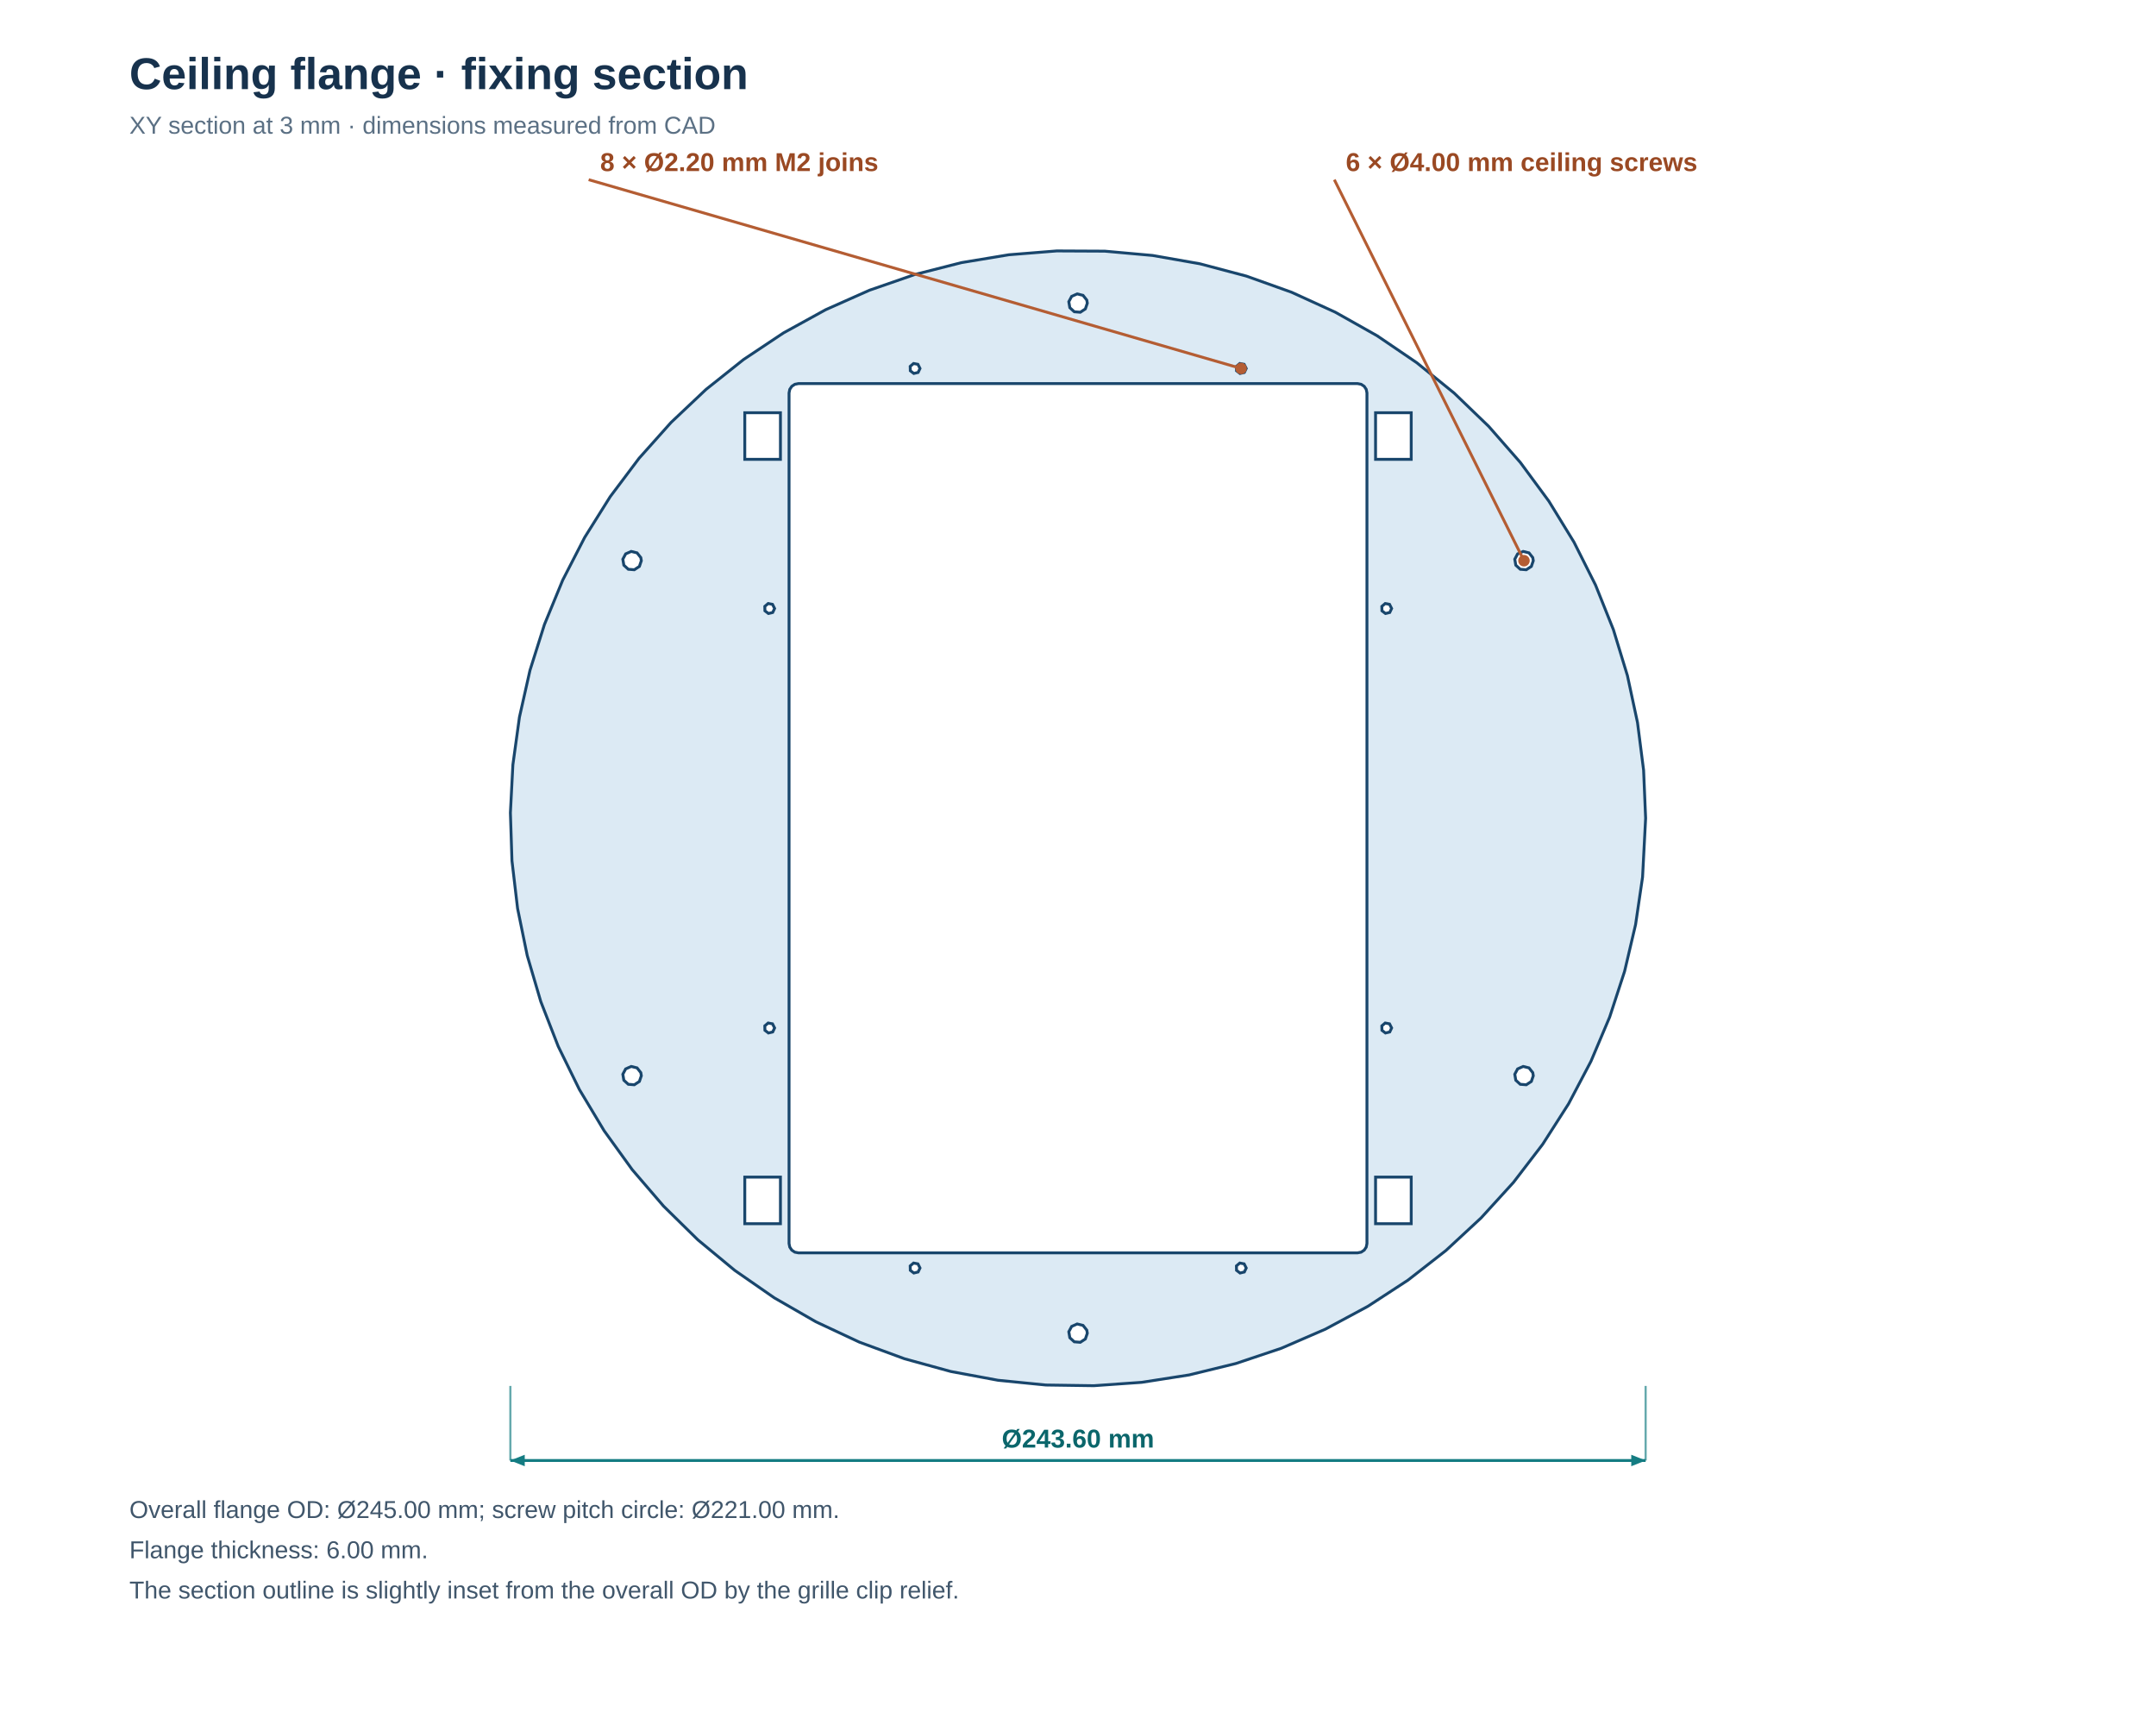
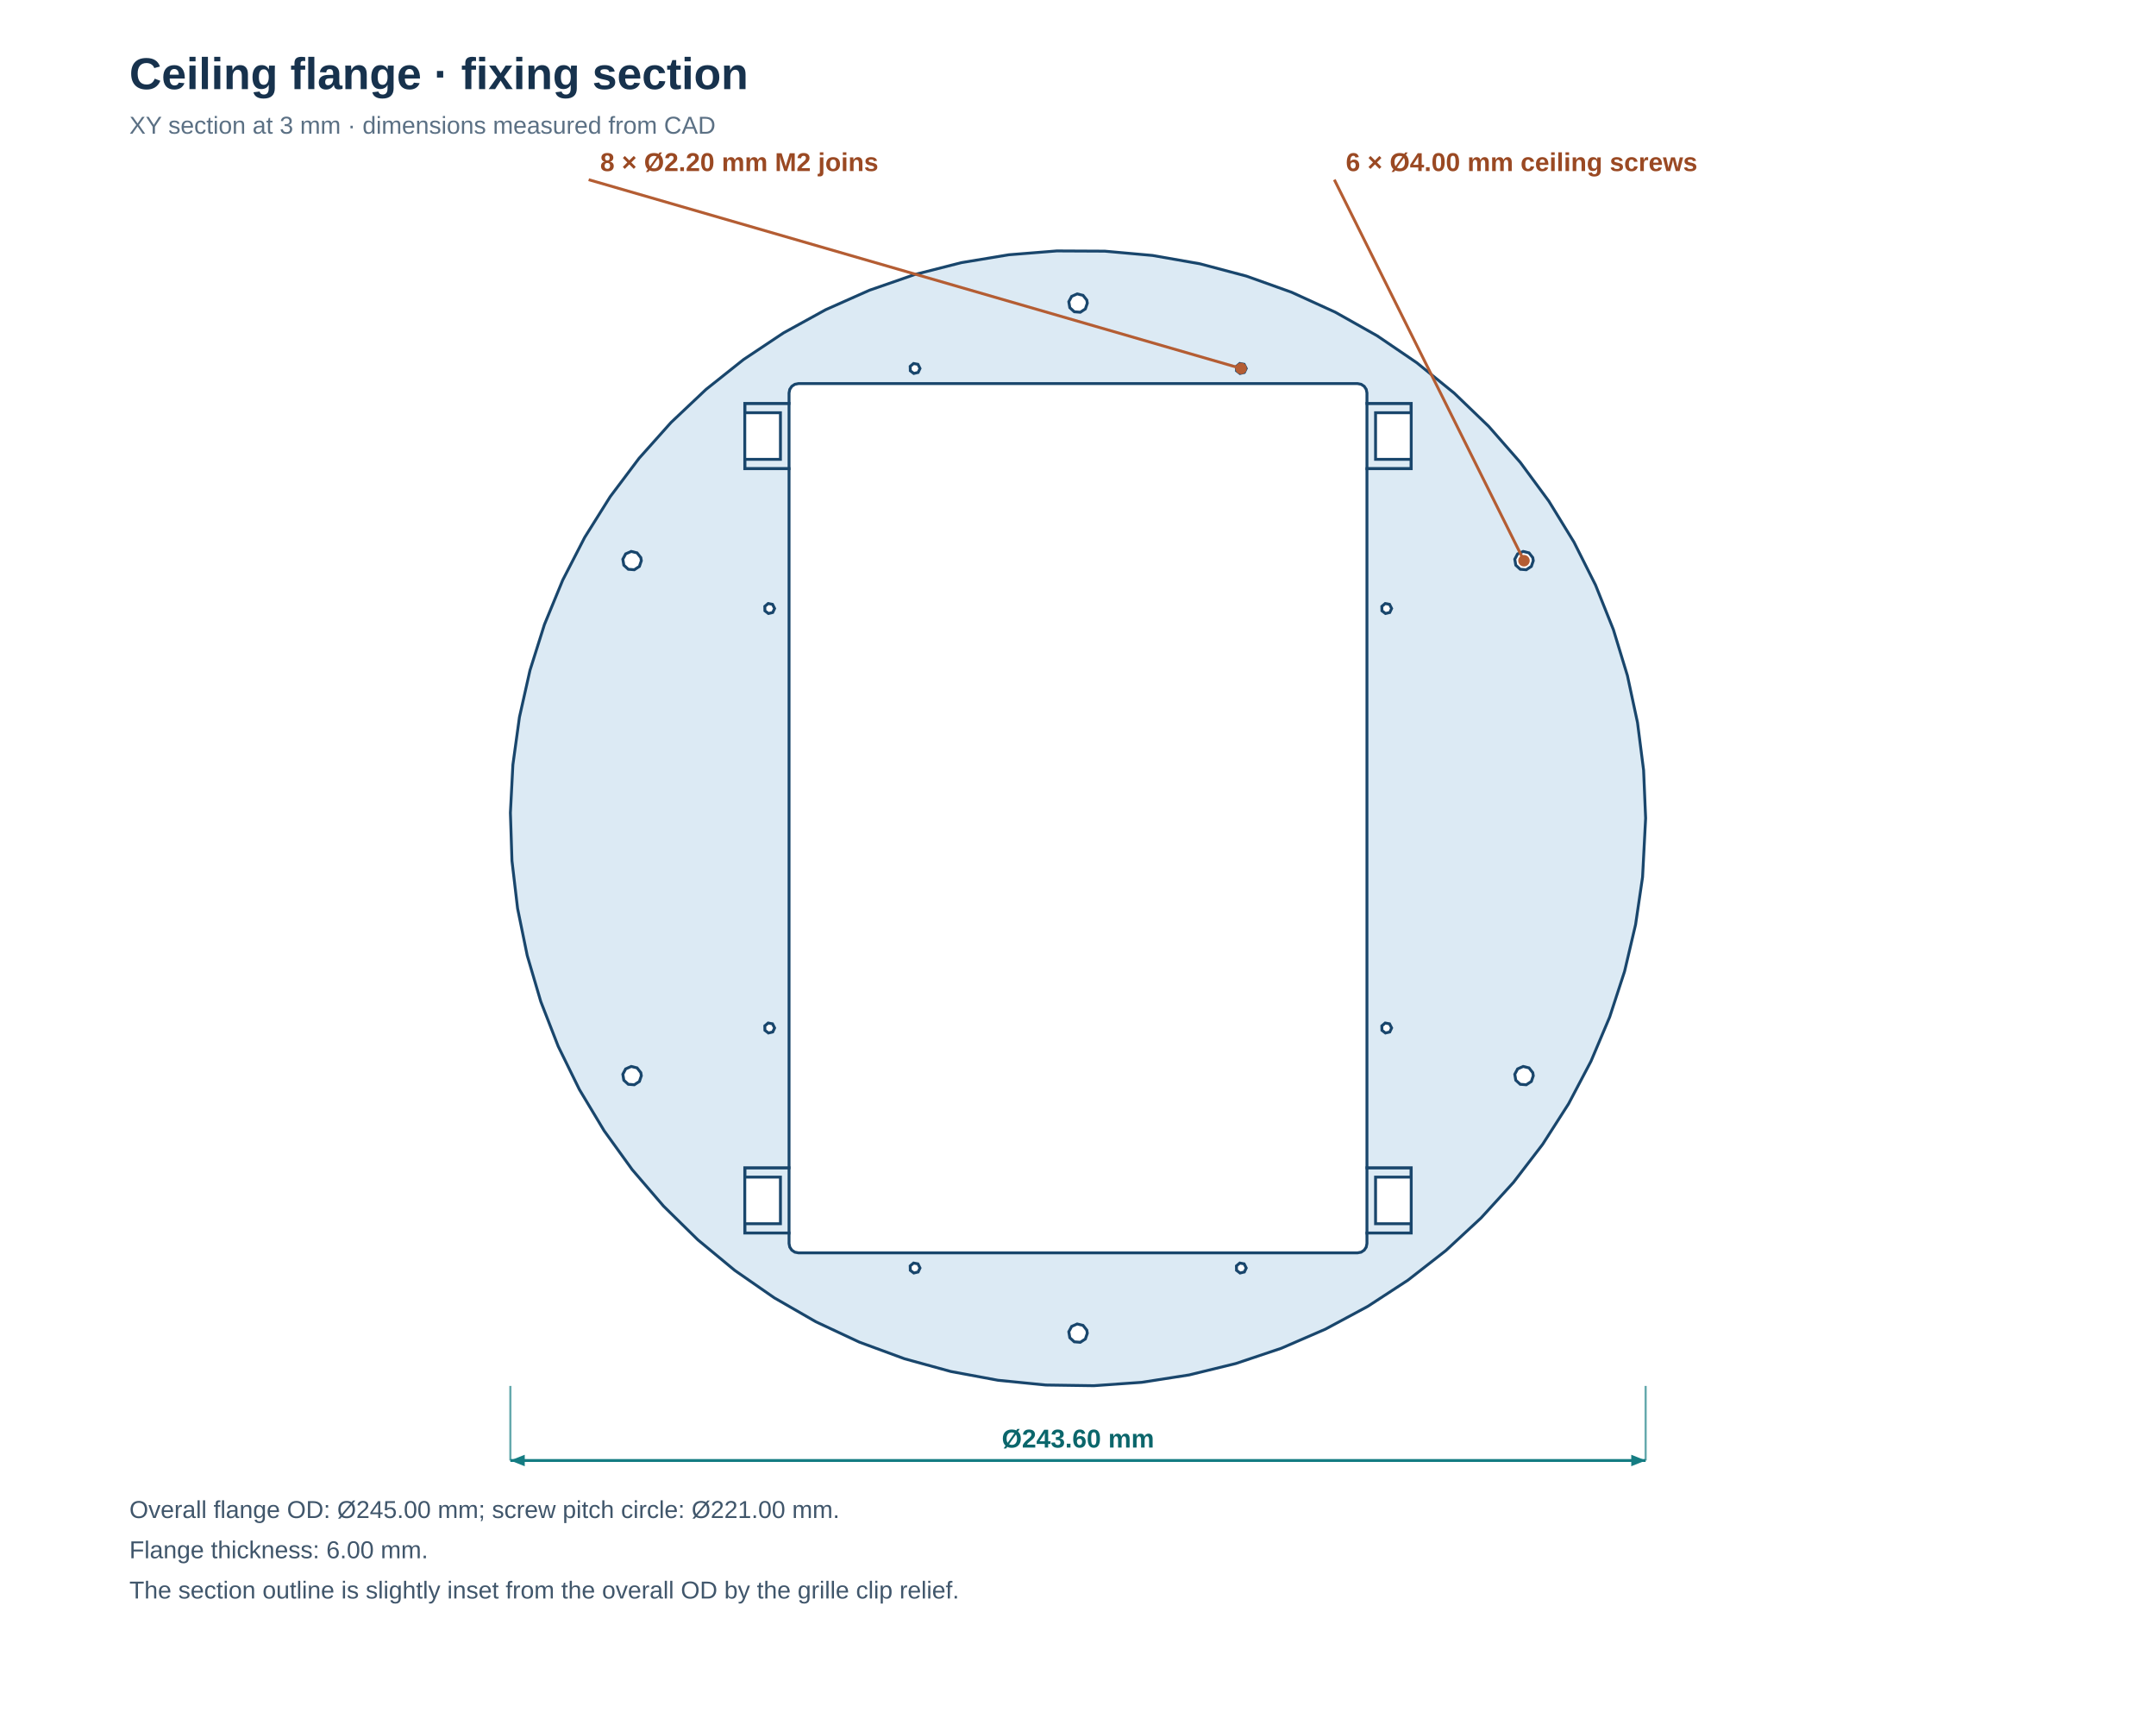
<svg xmlns="http://www.w3.org/2000/svg" width="1500" height="1200" viewBox="0 0 1500 1200">
  <rect width="100%" height="100%" fill="#ffffff" />
  <text x="90" y="62" class="title">Ceiling flange · fixing section</text>
  <text x="90" y="93" class="subtitle">XY section at 3 mm · dimensions measured from CAD</text>
  <style>.title{font:700 31px Arial,sans-serif;fill:#17324d}.subtitle{font:17px Arial,sans-serif;fill:#5b7084}.cut{fill:#dceaf4;stroke:#19466c;stroke-width:2;fill-rule:evenodd}.dim{stroke:#147c82;stroke-width:2;fill:none}.ext{stroke:#65a9ad;stroke-width:1.5}.dimtext{font:700 18px Arial,sans-serif;fill:#0b666b}.leader{stroke:#b45d33;stroke-width:2;fill:none}.leadertext{font:700 18px Arial,sans-serif;fill:#9a4923}.note{font:17px Arial,sans-serif;fill:#40566b}</style>
-   <path class="cut" d="M 1144.92,569.20 L 1143.51,535.81 L 1139.27,502.66 L 1132.25,469.99 L 1122.50,438.03 L 1110.07,407.00 L 1095.07,377.14 L 1077.60,348.65 L 1057.78,321.75 L 1035.75,296.61 L 1011.68,273.43 L 985.74,252.36 L 958.11,233.57 L 928.99,217.17 L 898.58,203.30 L 867.11,192.05 L 834.81,183.50 L 801.89,177.71 L 768.61,174.72 L 735.19,174.56 L 701.88,177.23 L 668.91,182.70 L 636.52,190.94 L 604.95,201.89 L 574.41,215.47 L 545.13,231.58 L 517.32,250.11 L 491.18,270.92 L 466.88,293.87 L 444.62,318.80 L 424.54,345.51 L 406.79,373.83 L 391.50,403.55 L 378.78,434.45 L 368.72,466.32 L 361.39,498.92 L 356.83,532.03 L 355.10,565.40 L 356.19,598.80 L 360.10,631.99 L 366.81,664.73 L 376.26,696.79 L 388.38,727.93 L 403.10,757.93 L 420.30,786.59 L 439.86,813.69 L 461.64,839.03 L 485.48,862.45 L 511.22,883.76 L 538.67,902.82 L 567.63,919.49 L 597.90,933.66 L 629.26,945.21 L 661.48,954.07 L 694.34,960.18 L 727.60,963.49 L 761.01,963.97 L 794.35,961.62 L 827.37,956.47 L 859.83,948.54 L 891.51,937.90 L 922.18,924.61 L 951.61,908.78 L 979.60,890.52 L 1005.94,869.96 L 1030.45,847.24 L 1052.96,822.54 L 1073.29,796.02 L 1091.31,767.87 L 1106.88,738.30 L 1119.90,707.52 L 1130.27,675.75 L 1137.92,643.22 L 1142.79,610.16 L 1144.92,569.20 Z M 518.17,851.29 L 518.17,818.86 L 542.98,818.86 L 542.98,851.29 L 518.17,851.29 Z M 640.08,882.09 L 638.76,884.86 L 635.77,885.58 L 633.34,883.70 L 633.26,880.63 L 635.60,878.64 L 638.62,879.21 L 640.08,882.09 Z M 756.48,927.48 L 755.12,931.46 L 751.60,933.77 L 747.41,933.43 L 744.31,930.59 L 743.60,926.44 L 745.58,922.73 L 749.43,921.02 L 753.51,922.03 L 756.12,925.33 L 756.48,927.48 Z M 446.20,748.34 L 444.84,752.32 L 441.32,754.63 L 437.13,754.29 L 434.03,751.45 L 433.32,747.30 L 435.30,743.59 L 439.15,741.88 L 443.23,742.89 L 445.84,746.19 L 446.20,748.34 Z M 538.92,715.11 L 537.60,717.88 L 534.61,718.60 L 532.18,716.72 L 532.10,713.65 L 534.44,711.66 L 537.46,712.23 L 538.92,715.11 Z M 867.05,882.09 L 865.73,884.86 L 862.74,885.58 L 860.30,883.70 L 860.23,880.63 L 862.57,878.64 L 865.59,879.21 L 867.05,882.09 Z M 957.02,851.29 L 957.02,818.86 L 981.83,818.86 L 981.83,851.29 L 957.02,851.29 Z M 968.21,715.11 L 966.89,717.88 L 963.90,718.60 L 961.46,716.72 L 961.39,713.65 L 963.73,711.66 L 966.75,712.23 L 968.21,715.11 Z M 1066.76,748.34 L 1065.40,752.32 L 1061.88,754.63 L 1057.69,754.29 L 1054.59,751.45 L 1053.88,747.30 L 1055.86,743.59 L 1059.71,741.88 L 1063.79,742.89 L 1066.40,746.19 L 1066.76,748.34 Z M 446.20,390.06 L 444.84,394.04 L 441.32,396.35 L 437.13,396.01 L 434.03,393.17 L 433.32,389.02 L 435.30,385.31 L 439.15,383.60 L 443.23,384.61 L 445.84,387.91 L 446.20,390.06 Z M 538.92,423.30 L 537.60,426.07 L 534.61,426.78 L 532.18,424.91 L 532.10,421.84 L 534.44,419.85 L 537.46,420.42 L 538.92,423.30 Z M 518.17,287.12 L 542.98,287.12 L 542.98,319.54 L 518.17,319.54 L 518.17,287.12 Z M 640.08,256.32 L 638.76,259.09 L 635.77,259.80 L 633.34,257.93 L 633.26,254.86 L 635.60,252.87 L 638.62,253.44 L 640.08,256.32 Z M 555.46,871.55 L 552.98,871.06 L 550.87,869.65 L 549.47,867.55 L 548.97,865.07 L 548.97,273.34 L 549.47,270.86 L 550.87,268.75 L 552.98,267.35 L 555.46,266.85 L 944.54,266.85 L 947.02,267.35 L 949.13,268.75 L 950.53,270.86 L 951.03,273.34 L 951.03,865.07 L 950.53,867.55 L 949.13,869.65 L 947.02,871.06 L 944.54,871.55 L 555.46,871.55 Z M 968.21,423.30 L 966.89,426.07 L 963.90,426.78 L 961.46,424.91 L 961.39,421.84 L 963.73,419.85 L 966.75,420.42 L 968.21,423.30 Z M 1066.76,390.06 L 1065.40,394.04 L 1061.88,396.35 L 1057.69,396.01 L 1054.59,393.17 L 1053.88,389.02 L 1055.86,385.31 L 1059.71,383.60 L 1063.79,384.61 L 1066.40,387.91 L 1066.76,390.06 Z M 756.48,210.92 L 755.12,214.90 L 751.60,217.21 L 747.41,216.87 L 744.31,214.03 L 743.60,209.88 L 745.58,206.17 L 749.43,204.46 L 753.51,205.47 L 756.12,208.77 L 756.48,210.92 Z M 867.05,256.32 L 865.73,259.09 L 862.74,259.80 L 860.30,257.93 L 860.23,254.86 L 862.57,252.87 L 865.59,253.44 L 867.05,256.32 Z M 957.02,287.12 L 981.83,287.12 L 981.83,289.14 L 981.83,291.17 L 981.83,295.22 L 981.83,303.33 L 981.83,319.54 L 957.02,319.54 L 957.02,287.12 Z" />
+   <path class="cut" d="M 951.03,812.38 L 981.83,812.38 L 981.83,818.86 L 957.02,818.86 L 957.02,851.29 L 981.83,851.29 L 981.83,857.77 L 951.03,857.77 L 951.03,812.38 Z" />
+   <path class="cut" d="M 981.83,326.03 L 951.03,326.03 L 951.03,280.63 L 981.83,280.63 L 981.83,287.12 L 957.02,287.12 L 957.02,319.54 L 981.83,319.54 L 981.83,326.03 Z" />
+   <path class="cut" d="M 518.17,812.38 L 548.97,812.38 L 548.97,857.77 L 518.17,857.77 L 518.17,851.29 L 542.98,851.29 L 542.98,818.86 L 518.17,818.86 L 518.17,812.38 Z" />
+   <path class="cut" d="M 548.97,326.03 L 518.17,326.03 L 518.17,319.54 L 542.98,319.54 L 542.98,287.12 L 518.17,287.12 L 518.17,280.63 L 548.97,280.63 L 548.97,326.03 Z" />
+   <path class="cut" d="M 1144.92,569.20 L 1143.51,535.81 L 1139.27,502.66 L 1132.25,469.99 L 1122.50,438.03 L 1110.07,407.00 L 1095.07,377.14 L 1077.60,348.65 L 1057.78,321.75 L 1035.75,296.61 L 1011.68,273.43 L 985.74,252.36 L 958.11,233.57 L 928.99,217.17 L 898.58,203.30 L 867.11,192.05 L 834.81,183.50 L 801.89,177.71 L 768.61,174.72 L 735.19,174.56 L 701.88,177.23 L 668.91,182.70 L 636.52,190.94 L 604.95,201.89 L 574.41,215.47 L 545.13,231.58 L 517.32,250.11 L 491.18,270.92 L 466.88,293.87 L 444.62,318.80 L 424.54,345.51 L 406.79,373.83 L 391.50,403.55 L 378.78,434.45 L 368.72,466.32 L 361.39,498.92 L 356.83,532.03 L 355.10,565.40 L 356.19,598.80 L 360.10,631.99 L 366.81,664.73 L 376.26,696.79 L 388.38,727.93 L 403.10,757.93 L 420.30,786.59 L 439.86,813.69 L 461.64,839.03 L 485.48,862.45 L 511.22,883.76 L 538.67,902.82 L 567.63,919.49 L 597.90,933.66 L 629.26,945.21 L 661.48,954.07 L 694.34,960.18 L 727.60,963.49 L 761.01,963.97 L 794.35,961.62 L 827.37,956.47 L 859.83,948.54 L 891.51,937.90 L 922.18,924.61 L 951.61,908.78 L 979.60,890.52 L 1005.94,869.96 L 1030.45,847.24 L 1052.96,822.54 L 1073.29,796.02 L 1091.31,767.87 L 1106.88,738.30 L 1119.90,707.52 L 1130.27,675.75 L 1137.92,643.22 L 1142.79,610.16 L 1144.92,569.20 Z M 640.08,882.09 L 638.76,884.86 L 635.77,885.58 L 633.34,883.70 L 633.26,880.63 L 635.60,878.64 L 638.62,879.21 L 640.08,882.09 Z M 756.48,927.48 L 755.12,931.46 L 751.60,933.77 L 747.41,933.43 L 744.31,930.59 L 743.60,926.44 L 745.58,922.73 L 749.43,921.02 L 753.51,922.03 L 756.12,925.33 L 756.48,927.48 Z M 446.20,748.34 L 444.84,752.32 L 441.32,754.63 L 437.13,754.29 L 434.03,751.45 L 433.32,747.30 L 435.30,743.59 L 439.15,741.88 L 443.23,742.89 L 445.84,746.19 L 446.20,748.34 Z M 538.92,715.11 L 537.60,717.88 L 534.61,718.60 L 532.18,716.72 L 532.10,713.65 L 534.44,711.66 L 537.46,712.23 L 538.92,715.11 Z M 867.05,882.09 L 865.73,884.86 L 862.74,885.58 L 860.30,883.70 L 860.23,880.63 L 862.57,878.64 L 865.59,879.21 L 867.05,882.09 Z M 968.21,715.11 L 966.89,717.88 L 963.90,718.60 L 961.46,716.72 L 961.39,713.65 L 963.73,711.66 L 966.75,712.23 L 968.21,715.11 Z M 1066.76,748.34 L 1065.40,752.32 L 1061.88,754.63 L 1057.69,754.29 L 1054.59,751.45 L 1053.88,747.30 L 1055.86,743.59 L 1059.71,741.88 L 1063.79,742.89 L 1066.40,746.19 L 1066.76,748.34 Z M 446.20,390.06 L 444.84,394.04 L 441.32,396.35 L 437.13,396.01 L 434.03,393.17 L 433.32,389.02 L 435.30,385.31 L 439.15,383.60 L 443.23,384.61 L 445.84,387.91 L 446.20,390.06 Z M 538.92,423.30 L 537.60,426.07 L 534.61,426.78 L 532.18,424.91 L 532.10,421.84 L 534.44,419.85 L 537.46,420.42 L 538.92,423.30 Z M 640.08,256.32 L 638.76,259.09 L 635.77,259.80 L 633.34,257.93 L 633.26,254.86 L 635.60,252.87 L 638.62,253.44 L 640.08,256.32 Z M 548.97,865.07 L 548.97,857.77 L 518.17,857.77 L 518.17,812.38 L 548.97,812.38 L 548.97,326.03 L 518.17,326.03 L 518.17,280.63 L 548.97,280.63 L 548.97,273.34 L 549.47,270.86 L 550.87,268.75 L 552.98,267.35 L 555.46,266.85 L 944.54,266.85 L 947.02,267.35 L 949.13,268.75 L 950.53,270.86 L 951.03,273.34 L 951.03,280.63 L 981.83,280.63 L 981.83,326.03 L 951.03,326.03 L 951.03,812.38 L 981.83,812.38 L 981.83,857.77 L 951.03,857.77 L 951.03,865.07 L 950.53,867.55 L 949.13,869.65 L 947.02,871.06 L 944.54,871.55 L 555.46,871.55 L 552.98,871.06 L 550.87,869.65 L 549.47,867.55 L 548.97,865.07 Z M 968.21,423.30 L 966.89,426.07 L 963.90,426.78 L 961.46,424.91 L 961.39,421.84 L 963.73,419.85 L 966.75,420.42 L 968.21,423.30 Z M 1066.76,390.06 L 1065.40,394.04 L 1061.88,396.35 L 1057.69,396.01 L 1054.59,393.17 L 1053.88,389.02 L 1055.86,385.31 L 1059.71,383.60 L 1063.79,384.61 L 1066.40,387.91 L 1066.76,390.06 Z M 756.48,210.92 L 755.12,214.90 L 751.60,217.21 L 747.41,216.87 L 744.31,214.03 L 743.60,209.88 L 745.58,206.17 L 749.43,204.46 L 753.51,205.47 L 756.12,208.77 L 756.48,210.92 Z M 867.05,256.32 L 865.73,259.09 L 862.74,259.80 L 860.30,257.93 L 860.23,254.86 L 862.57,252.87 L 865.59,253.44 L 867.05,256.32 Z" />
  <line class="ext" x1="355.08" y1="964.12" x2="355.08" y2="1016.00" />
  <line class="ext" x1="1144.92" y1="964.12" x2="1144.92" y2="1016.00" />
  <line class="dim" x1="355.08" y1="1016.00" x2="1144.92" y2="1016.00" />
  <polygon fill="#147c82" points="355.08,1016.00 365.08,1020.00 365.08,1012.00" />
  <polygon fill="#147c82" points="1144.92,1016.00 1134.92,1020.00 1134.92,1012.00" />
  <text class="dimtext" text-anchor="middle" x="750.00" y="1007.00">Ø243.60 mm</text>
  <circle cx="1060.28" cy="390.06" r="4" fill="#b45d33" />
  <path class="leader" d="M 1060.28,390.06 L 928.33,125.00" />
  <text class="leadertext" x="936.33" y="119.00">6 × Ø4.00 mm ceiling screws</text>
  <circle cx="863.48" cy="256.32" r="4" fill="#b45d33" />
  <path class="leader" d="M 863.48,256.32 L 409.55,125.00" />
  <text class="leadertext" x="417.55" y="119.00">8 × Ø2.20 mm M2 joins</text>
  <text class="note" x="90" y="1056">Overall flange OD: Ø245.00 mm; screw pitch circle: Ø221.00 mm.</text>
  <text class="note" x="90" y="1084">Flange thickness: 6.00 mm.</text>
  <text class="note" x="90" y="1112">The section outline is slightly inset from the overall OD by the grille clip relief.</text>
</svg>
